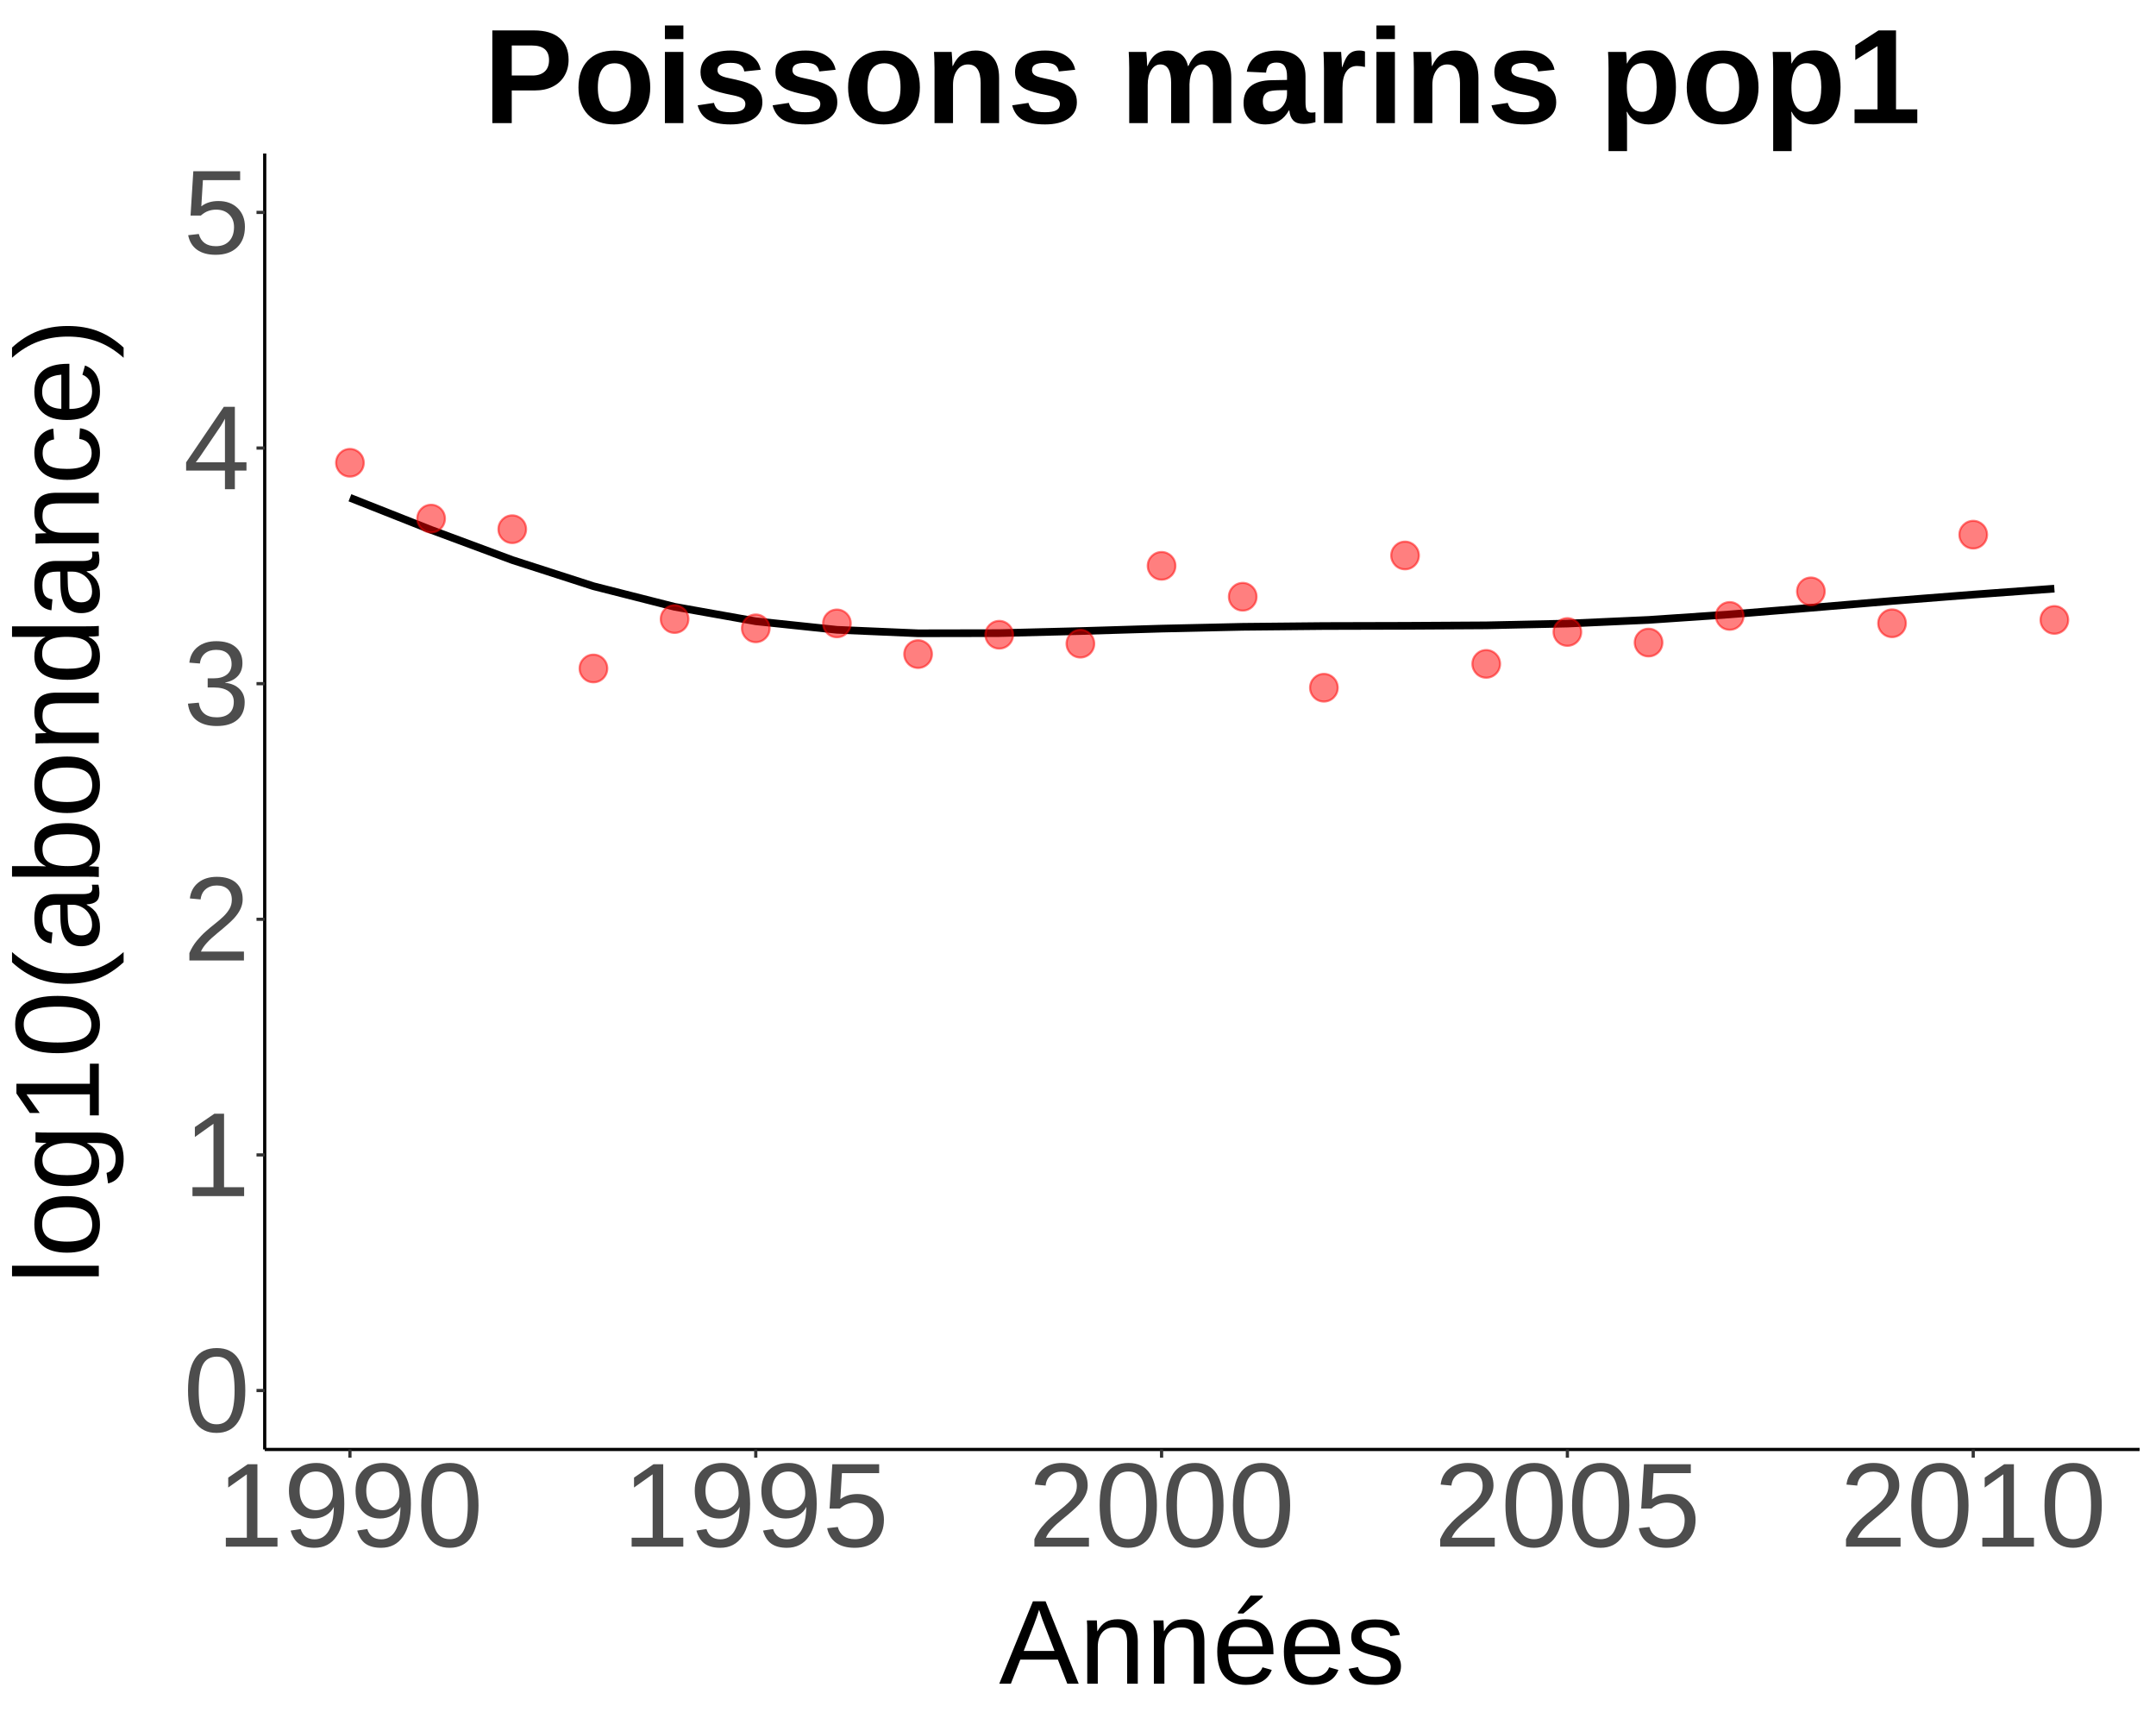
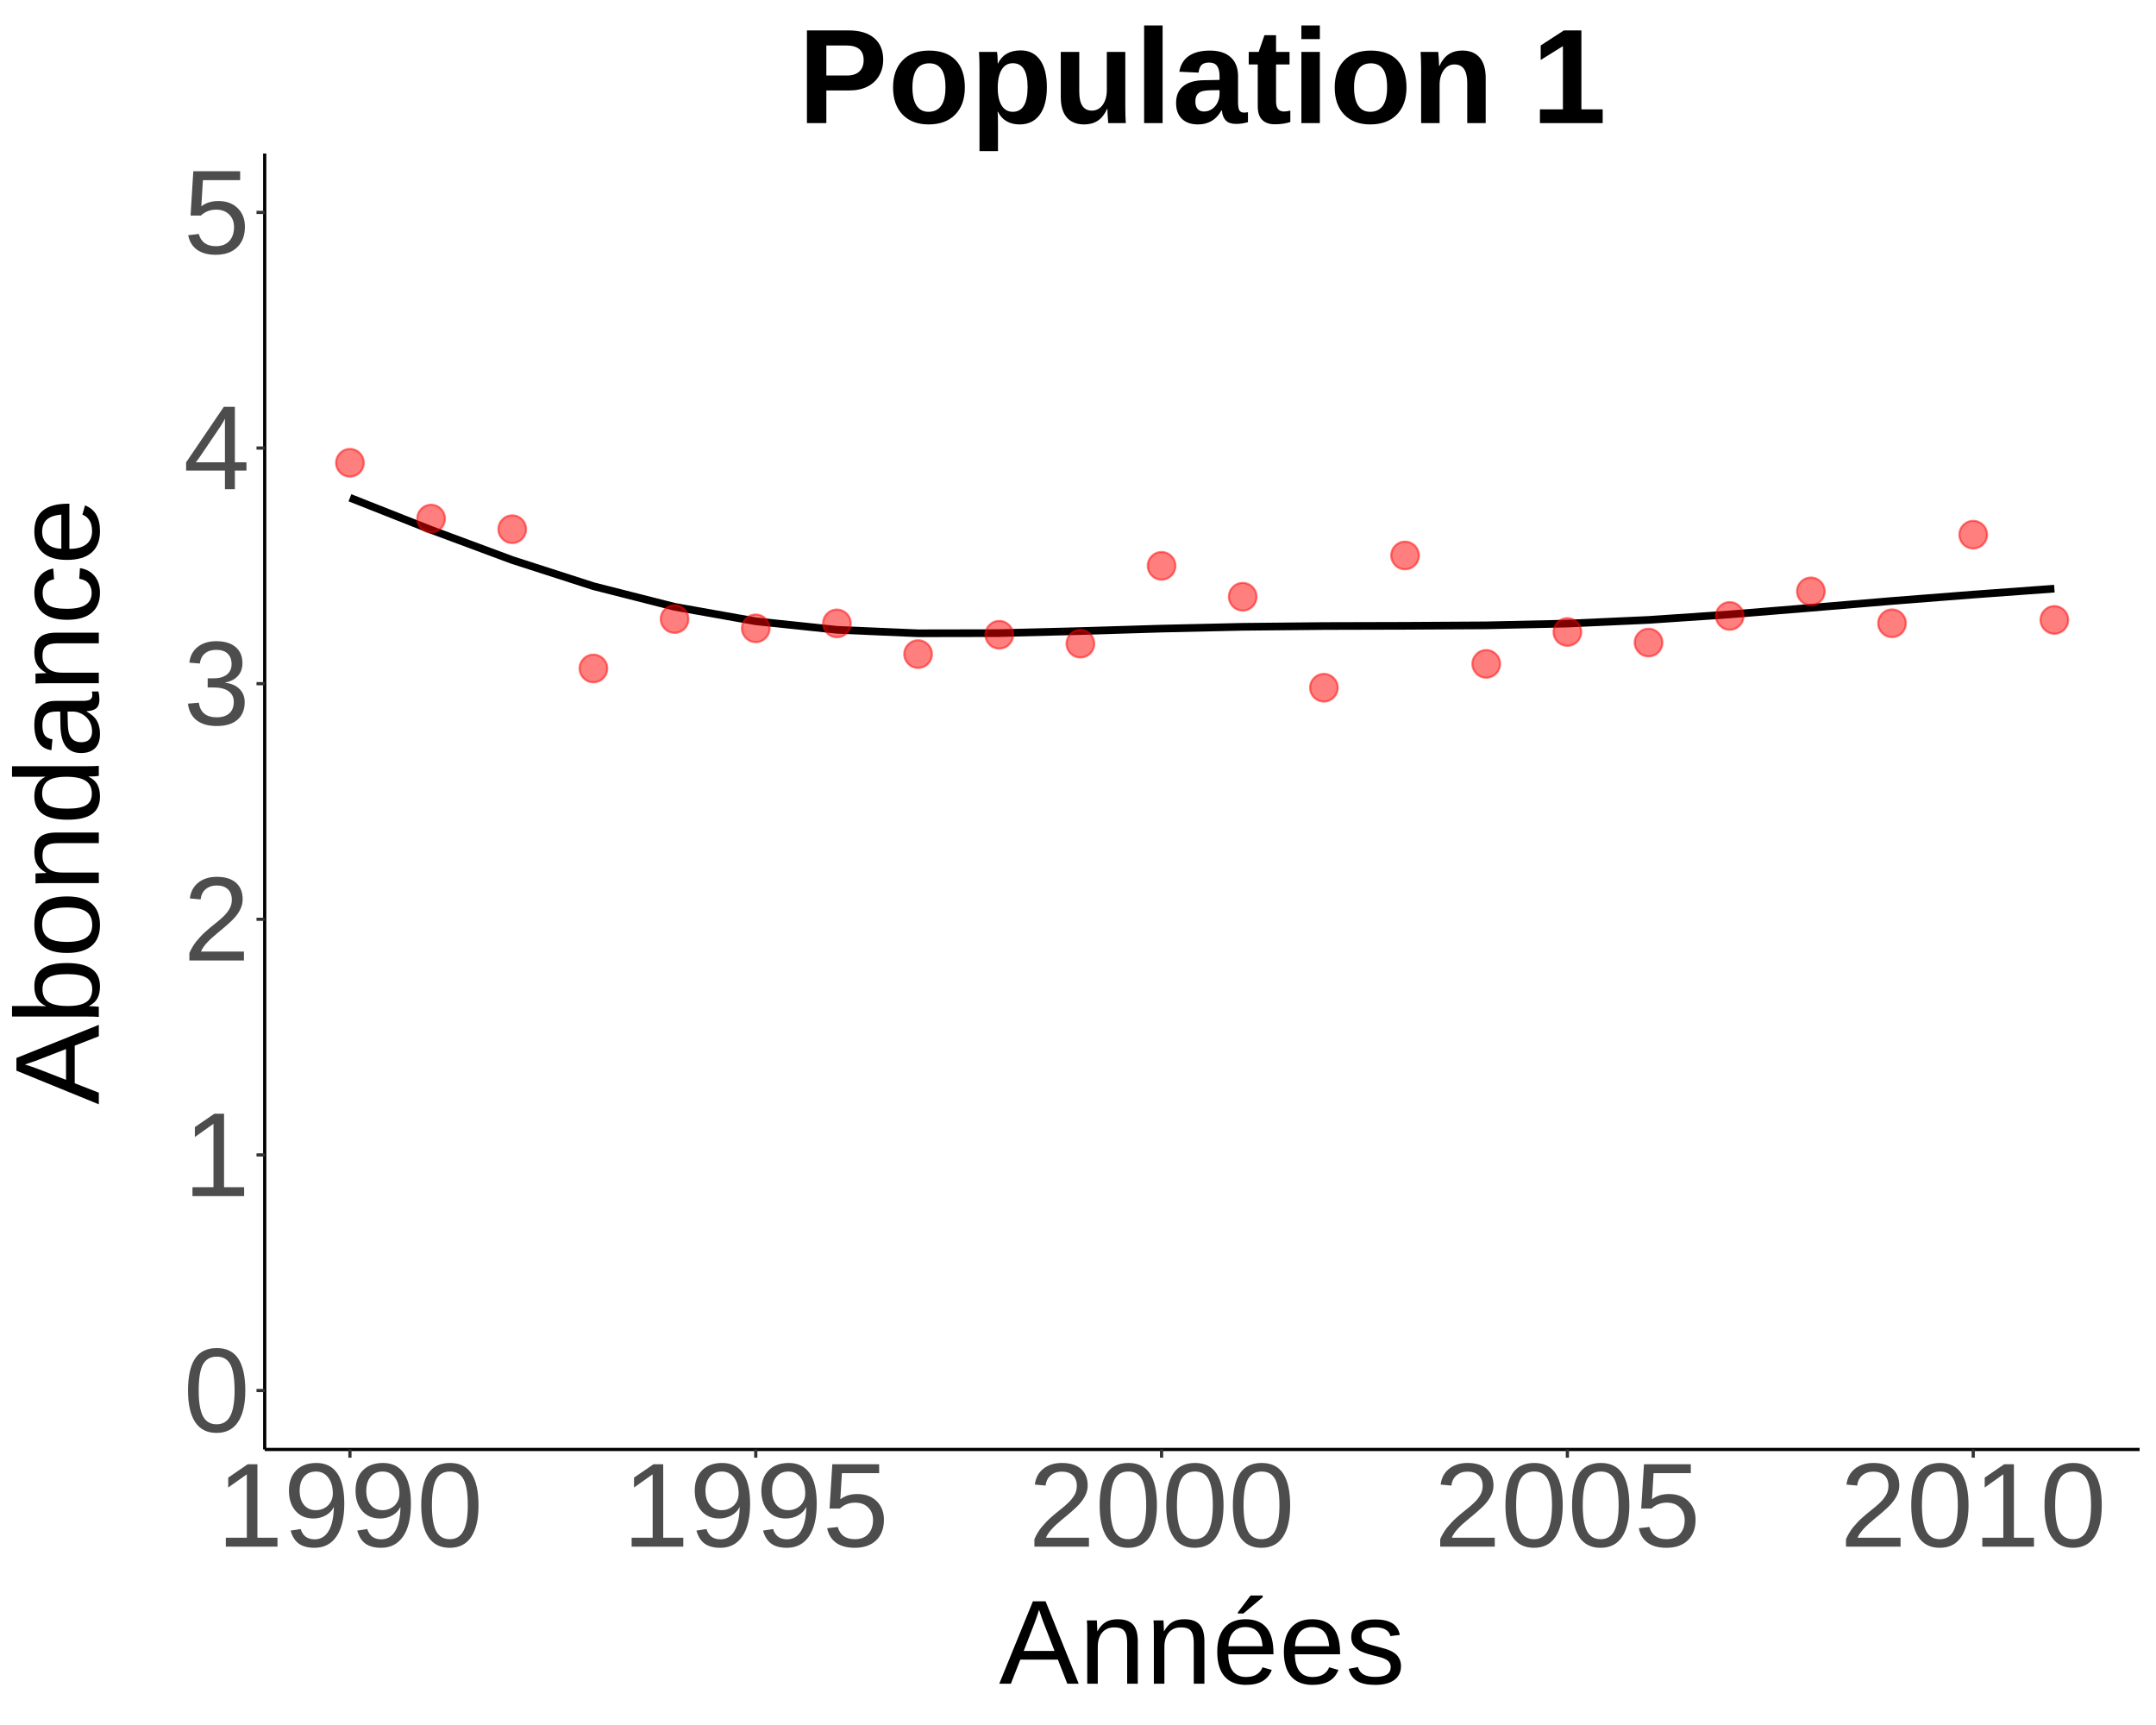
<svg xmlns="http://www.w3.org/2000/svg" viewBox="0 0 720.00 576.00">
  <defs>
    <style type="text/css">
    line, polyline, polygon, path, rect, circle {
      fill: none;
      stroke: #000000;
      stroke-linecap: round;
      stroke-linejoin: round;
      stroke-miterlimit: 10.00;
    }
  </style>
  </defs>
  <rect width="100%" height="100%" style="stroke: none; fill: #FFFFFF;" />
  <rect x="0.00" y="0.00" width="720.00" height="576.00" style="stroke-width: 1.07; stroke: #FFFFFF; fill: #FFFFFF;" />
  <defs>
    <clipPath id="cpODguNDB8NzE0LjUyfDQ4My45OXw1MS4yNg==">
      <rect x="88.40" y="51.26" width="626.12" height="432.73" />
    </clipPath>
  </defs>
  <rect x="88.40" y="51.26" width="626.12" height="432.73" style="stroke-width: 1.07; stroke: none; fill: #FFFFFF;" clip-path="url(#cpODguNDB8NzE0LjUyfDQ4My45OXw1MS4yNg==)" />
  <polyline points="116.86,166.21 143.97,176.93 171.07,187.00 198.18,195.74 225.28,202.62 252.39,207.45 279.49,210.30 306.60,211.46 333.70,211.41 360.80,210.72 387.91,209.90 415.01,209.30 442.12,209.04 469.22,208.97 496.33,208.81 523.43,208.22 550.54,207.00 577.64,205.16 604.75,202.95 631.85,200.67 658.96,198.54 686.06,196.56 " style="stroke-width: 2.56; stroke-linecap: butt;" clip-path="url(#cpODguNDB8NzE0LjUyfDQ4My45OXw1MS4yNg==)" />
  <circle cx="116.86" cy="154.53" r="4.62" style="stroke-width: 0.71; stroke: #FF0000; stroke-opacity: 0.50; fill: #FF0000; fill-opacity: 0.50;" clip-path="url(#cpODguNDB8NzE0LjUyfDQ4My45OXw1MS4yNg==)" />
  <circle cx="143.97" cy="173.17" r="4.62" style="stroke-width: 0.71; stroke: #FF0000; stroke-opacity: 0.50; fill: #FF0000; fill-opacity: 0.50;" clip-path="url(#cpODguNDB8NzE0LjUyfDQ4My45OXw1MS4yNg==)" />
  <circle cx="171.07" cy="176.71" r="4.62" style="stroke-width: 0.71; stroke: #FF0000; stroke-opacity: 0.50; fill: #FF0000; fill-opacity: 0.50;" clip-path="url(#cpODguNDB8NzE0LjUyfDQ4My45OXw1MS4yNg==)" />
  <circle cx="198.18" cy="223.21" r="4.62" style="stroke-width: 0.71; stroke: #FF0000; stroke-opacity: 0.50; fill: #FF0000; fill-opacity: 0.50;" clip-path="url(#cpODguNDB8NzE0LjUyfDQ4My45OXw1MS4yNg==)" />
  <circle cx="225.28" cy="206.71" r="4.62" style="stroke-width: 0.71; stroke: #FF0000; stroke-opacity: 0.50; fill: #FF0000; fill-opacity: 0.50;" clip-path="url(#cpODguNDB8NzE0LjUyfDQ4My45OXw1MS4yNg==)" />
  <circle cx="252.39" cy="209.81" r="4.62" style="stroke-width: 0.71; stroke: #FF0000; stroke-opacity: 0.50; fill: #FF0000; fill-opacity: 0.50;" clip-path="url(#cpODguNDB8NzE0LjUyfDQ4My45OXw1MS4yNg==)" />
  <circle cx="279.49" cy="208.16" r="4.62" style="stroke-width: 0.71; stroke: #FF0000; stroke-opacity: 0.50; fill: #FF0000; fill-opacity: 0.50;" clip-path="url(#cpODguNDB8NzE0LjUyfDQ4My45OXw1MS4yNg==)" />
  <circle cx="306.60" cy="218.41" r="4.62" style="stroke-width: 0.71; stroke: #FF0000; stroke-opacity: 0.50; fill: #FF0000; fill-opacity: 0.50;" clip-path="url(#cpODguNDB8NzE0LjUyfDQ4My45OXw1MS4yNg==)" />
  <circle cx="333.70" cy="211.95" r="4.62" style="stroke-width: 0.71; stroke: #FF0000; stroke-opacity: 0.50; fill: #FF0000; fill-opacity: 0.50;" clip-path="url(#cpODguNDB8NzE0LjUyfDQ4My45OXw1MS4yNg==)" />
  <circle cx="360.80" cy="214.93" r="4.62" style="stroke-width: 0.71; stroke: #FF0000; stroke-opacity: 0.50; fill: #FF0000; fill-opacity: 0.50;" clip-path="url(#cpODguNDB8NzE0LjUyfDQ4My45OXw1MS4yNg==)" />
  <circle cx="387.91" cy="188.94" r="4.62" style="stroke-width: 0.71; stroke: #FF0000; stroke-opacity: 0.50; fill: #FF0000; fill-opacity: 0.50;" clip-path="url(#cpODguNDB8NzE0LjUyfDQ4My45OXw1MS4yNg==)" />
  <circle cx="415.01" cy="199.26" r="4.62" style="stroke-width: 0.71; stroke: #FF0000; stroke-opacity: 0.50; fill: #FF0000; fill-opacity: 0.50;" clip-path="url(#cpODguNDB8NzE0LjUyfDQ4My45OXw1MS4yNg==)" />
  <circle cx="442.12" cy="229.64" r="4.62" style="stroke-width: 0.71; stroke: #FF0000; stroke-opacity: 0.50; fill: #FF0000; fill-opacity: 0.50;" clip-path="url(#cpODguNDB8NzE0LjUyfDQ4My45OXw1MS4yNg==)" />
  <circle cx="469.22" cy="185.48" r="4.62" style="stroke-width: 0.71; stroke: #FF0000; stroke-opacity: 0.50; fill: #FF0000; fill-opacity: 0.50;" clip-path="url(#cpODguNDB8NzE0LjUyfDQ4My45OXw1MS4yNg==)" />
  <circle cx="496.33" cy="221.68" r="4.62" style="stroke-width: 0.71; stroke: #FF0000; stroke-opacity: 0.50; fill: #FF0000; fill-opacity: 0.50;" clip-path="url(#cpODguNDB8NzE0LjUyfDQ4My45OXw1MS4yNg==)" />
  <circle cx="523.43" cy="211.03" r="4.62" style="stroke-width: 0.71; stroke: #FF0000; stroke-opacity: 0.50; fill: #FF0000; fill-opacity: 0.50;" clip-path="url(#cpODguNDB8NzE0LjUyfDQ4My45OXw1MS4yNg==)" />
  <circle cx="550.54" cy="214.56" r="4.62" style="stroke-width: 0.71; stroke: #FF0000; stroke-opacity: 0.50; fill: #FF0000; fill-opacity: 0.50;" clip-path="url(#cpODguNDB8NzE0LjUyfDQ4My45OXw1MS4yNg==)" />
  <circle cx="577.64" cy="205.67" r="4.62" style="stroke-width: 0.71; stroke: #FF0000; stroke-opacity: 0.50; fill: #FF0000; fill-opacity: 0.50;" clip-path="url(#cpODguNDB8NzE0LjUyfDQ4My45OXw1MS4yNg==)" />
  <circle cx="604.75" cy="197.47" r="4.62" style="stroke-width: 0.71; stroke: #FF0000; stroke-opacity: 0.50; fill: #FF0000; fill-opacity: 0.50;" clip-path="url(#cpODguNDB8NzE0LjUyfDQ4My45OXw1MS4yNg==)" />
  <circle cx="631.85" cy="208.12" r="4.62" style="stroke-width: 0.71; stroke: #FF0000; stroke-opacity: 0.50; fill: #FF0000; fill-opacity: 0.50;" clip-path="url(#cpODguNDB8NzE0LjUyfDQ4My45OXw1MS4yNg==)" />
  <circle cx="658.96" cy="178.53" r="4.62" style="stroke-width: 0.71; stroke: #FF0000; stroke-opacity: 0.50; fill: #FF0000; fill-opacity: 0.50;" clip-path="url(#cpODguNDB8NzE0LjUyfDQ4My45OXw1MS4yNg==)" />
  <circle cx="686.06" cy="207.00" r="4.62" style="stroke-width: 0.71; stroke: #FF0000; stroke-opacity: 0.50; fill: #FF0000; fill-opacity: 0.50;" clip-path="url(#cpODguNDB8NzE0LjUyfDQ4My45OXw1MS4yNg==)" />
  <defs>
    <clipPath id="cpMC4wMHw3MjAuMDB8NTc2LjAwfDAuMDA=">
      <rect x="0.00" y="0.00" width="720.00" height="576.00" />
    </clipPath>
  </defs>
  <polyline points="88.40,483.99 88.40,51.26 " style="stroke-width: 1.07; stroke-linecap: butt;" clip-path="url(#cpMC4wMHw3MjAuMDB8NTc2LjAwfDAuMDA=)" />
  <g clip-path="url(#cpMC4wMHw3MjAuMDB8NTc2LjAwfDAuMDA=)">
    <text x="61.23" y="478.08" style="font-size: 40.00px; fill: #4D4D4D; font-family: Liberation Sans;" textLength="22.25px" lengthAdjust="spacingAndGlyphs">0</text>
  </g>
  <g clip-path="url(#cpMC4wMHw3MjAuMDB8NTc2LjAwfDAuMDA=)">
    <text x="61.23" y="399.40" style="font-size: 40.00px; fill: #4D4D4D; font-family: Liberation Sans;" textLength="22.25px" lengthAdjust="spacingAndGlyphs">1</text>
  </g>
  <g clip-path="url(#cpMC4wMHw3MjAuMDB8NTc2LjAwfDAuMDA=)">
    <text x="61.23" y="320.72" style="font-size: 40.00px; fill: #4D4D4D; font-family: Liberation Sans;" textLength="22.25px" lengthAdjust="spacingAndGlyphs">2</text>
  </g>
  <g clip-path="url(#cpMC4wMHw3MjAuMDB8NTc2LjAwfDAuMDA=)">
    <text x="61.23" y="242.04" style="font-size: 40.00px; fill: #4D4D4D; font-family: Liberation Sans;" textLength="22.25px" lengthAdjust="spacingAndGlyphs">3</text>
  </g>
  <g clip-path="url(#cpMC4wMHw3MjAuMDB8NTc2LjAwfDAuMDA=)">
    <text x="61.23" y="163.36" style="font-size: 40.00px; fill: #4D4D4D; font-family: Liberation Sans;" textLength="22.25px" lengthAdjust="spacingAndGlyphs">4</text>
  </g>
  <g clip-path="url(#cpMC4wMHw3MjAuMDB8NTc2LjAwfDAuMDA=)">
    <text x="61.23" y="84.69" style="font-size: 40.00px; fill: #4D4D4D; font-family: Liberation Sans;" textLength="22.25px" lengthAdjust="spacingAndGlyphs">5</text>
  </g>
  <polyline points="85.66,464.32 88.40,464.32 " style="stroke-width: 1.07; stroke: #333333; stroke-linecap: butt;" clip-path="url(#cpMC4wMHw3MjAuMDB8NTc2LjAwfDAuMDA=)" />
  <polyline points="85.66,385.64 88.40,385.64 " style="stroke-width: 1.07; stroke: #333333; stroke-linecap: butt;" clip-path="url(#cpMC4wMHw3MjAuMDB8NTc2LjAwfDAuMDA=)" />
  <polyline points="85.66,306.96 88.40,306.96 " style="stroke-width: 1.07; stroke: #333333; stroke-linecap: butt;" clip-path="url(#cpMC4wMHw3MjAuMDB8NTc2LjAwfDAuMDA=)" />
  <polyline points="85.66,228.28 88.40,228.28 " style="stroke-width: 1.07; stroke: #333333; stroke-linecap: butt;" clip-path="url(#cpMC4wMHw3MjAuMDB8NTc2LjAwfDAuMDA=)" />
  <polyline points="85.66,149.60 88.40,149.60 " style="stroke-width: 1.07; stroke: #333333; stroke-linecap: butt;" clip-path="url(#cpMC4wMHw3MjAuMDB8NTc2LjAwfDAuMDA=)" />
  <polyline points="85.66,70.93 88.40,70.93 " style="stroke-width: 1.07; stroke: #333333; stroke-linecap: butt;" clip-path="url(#cpMC4wMHw3MjAuMDB8NTc2LjAwfDAuMDA=)" />
  <polyline points="88.40,483.99 714.52,483.99 " style="stroke-width: 1.07; stroke-linecap: butt;" clip-path="url(#cpMC4wMHw3MjAuMDB8NTc2LjAwfDAuMDA=)" />
  <polyline points="116.86,486.73 116.86,483.99 " style="stroke-width: 1.07; stroke: #333333; stroke-linecap: butt;" clip-path="url(#cpMC4wMHw3MjAuMDB8NTc2LjAwfDAuMDA=)" />
  <polyline points="252.39,486.73 252.39,483.99 " style="stroke-width: 1.07; stroke: #333333; stroke-linecap: butt;" clip-path="url(#cpMC4wMHw3MjAuMDB8NTc2LjAwfDAuMDA=)" />
  <polyline points="387.91,486.73 387.91,483.99 " style="stroke-width: 1.07; stroke: #333333; stroke-linecap: butt;" clip-path="url(#cpMC4wMHw3MjAuMDB8NTc2LjAwfDAuMDA=)" />
  <polyline points="523.43,486.73 523.43,483.99 " style="stroke-width: 1.07; stroke: #333333; stroke-linecap: butt;" clip-path="url(#cpMC4wMHw3MjAuMDB8NTc2LjAwfDAuMDA=)" />
  <polyline points="658.96,486.73 658.96,483.99 " style="stroke-width: 1.07; stroke: #333333; stroke-linecap: butt;" clip-path="url(#cpMC4wMHw3MjAuMDB8NTc2LjAwfDAuMDA=)" />
  <g clip-path="url(#cpMC4wMHw3MjAuMDB8NTc2LjAwfDAuMDA=)">
    <text x="72.37" y="516.44" style="font-size: 40.00px; fill: #4D4D4D; font-family: Liberation Sans;" textLength="88.98px" lengthAdjust="spacingAndGlyphs">1990</text>
  </g>
  <g clip-path="url(#cpMC4wMHw3MjAuMDB8NTc2LjAwfDAuMDA=)">
    <text x="207.89" y="516.44" style="font-size: 40.00px; fill: #4D4D4D; font-family: Liberation Sans;" textLength="88.98px" lengthAdjust="spacingAndGlyphs">1995</text>
  </g>
  <g clip-path="url(#cpMC4wMHw3MjAuMDB8NTc2LjAwfDAuMDA=)">
    <text x="343.42" y="516.44" style="font-size: 40.00px; fill: #4D4D4D; font-family: Liberation Sans;" textLength="88.98px" lengthAdjust="spacingAndGlyphs">2000</text>
  </g>
  <g clip-path="url(#cpMC4wMHw3MjAuMDB8NTc2LjAwfDAuMDA=)">
    <text x="478.94" y="516.44" style="font-size: 40.00px; fill: #4D4D4D; font-family: Liberation Sans;" textLength="88.98px" lengthAdjust="spacingAndGlyphs">2005</text>
  </g>
  <g clip-path="url(#cpMC4wMHw3MjAuMDB8NTc2LjAwfDAuMDA=)">
    <text x="614.46" y="516.44" style="font-size: 40.00px; fill: #4D4D4D; font-family: Liberation Sans;" textLength="88.98px" lengthAdjust="spacingAndGlyphs">2010</text>
  </g>
  <g clip-path="url(#cpMC4wMHw3MjAuMDB8NTc2LjAwfDAuMDA=)">
    <text x="333.63" y="562.22" style="font-size: 40.00px; font-family: Liberation Sans;" textLength="135.66px" lengthAdjust="spacingAndGlyphs">Années</text>
  </g>
  <g clip-path="url(#cpMC4wMHw3MjAuMDB8NTc2LjAwfDAuMDA=)">
-     <text transform="translate(33.00,428.86) rotate(-90)" style="font-size: 40.00px; font-family: Liberation Sans;" textLength="322.48px" lengthAdjust="spacingAndGlyphs">log10(abondance)</text>
+     <text transform="translate(33.00,368.82) rotate(-90)" style="font-size: 40.00px; font-family: Liberation Sans;" textLength="202.40px" lengthAdjust="spacingAndGlyphs">Abondance</text>
  </g>
  <g clip-path="url(#cpMC4wMHw3MjAuMDB8NTc2LjAwfDAuMDA=)">
-     <text x="161.40" y="41.11" style="font-size: 45.00px; font-weight: bold; font-family: Liberation Sans;" textLength="480.12px" lengthAdjust="spacingAndGlyphs">Poissons marins pop1</text>
+     <text x="266.46" y="41.11" style="font-size: 45.00px; font-weight: bold; font-family: Liberation Sans;" textLength="270.00px" lengthAdjust="spacingAndGlyphs">Population 1</text>
  </g>
</svg>
